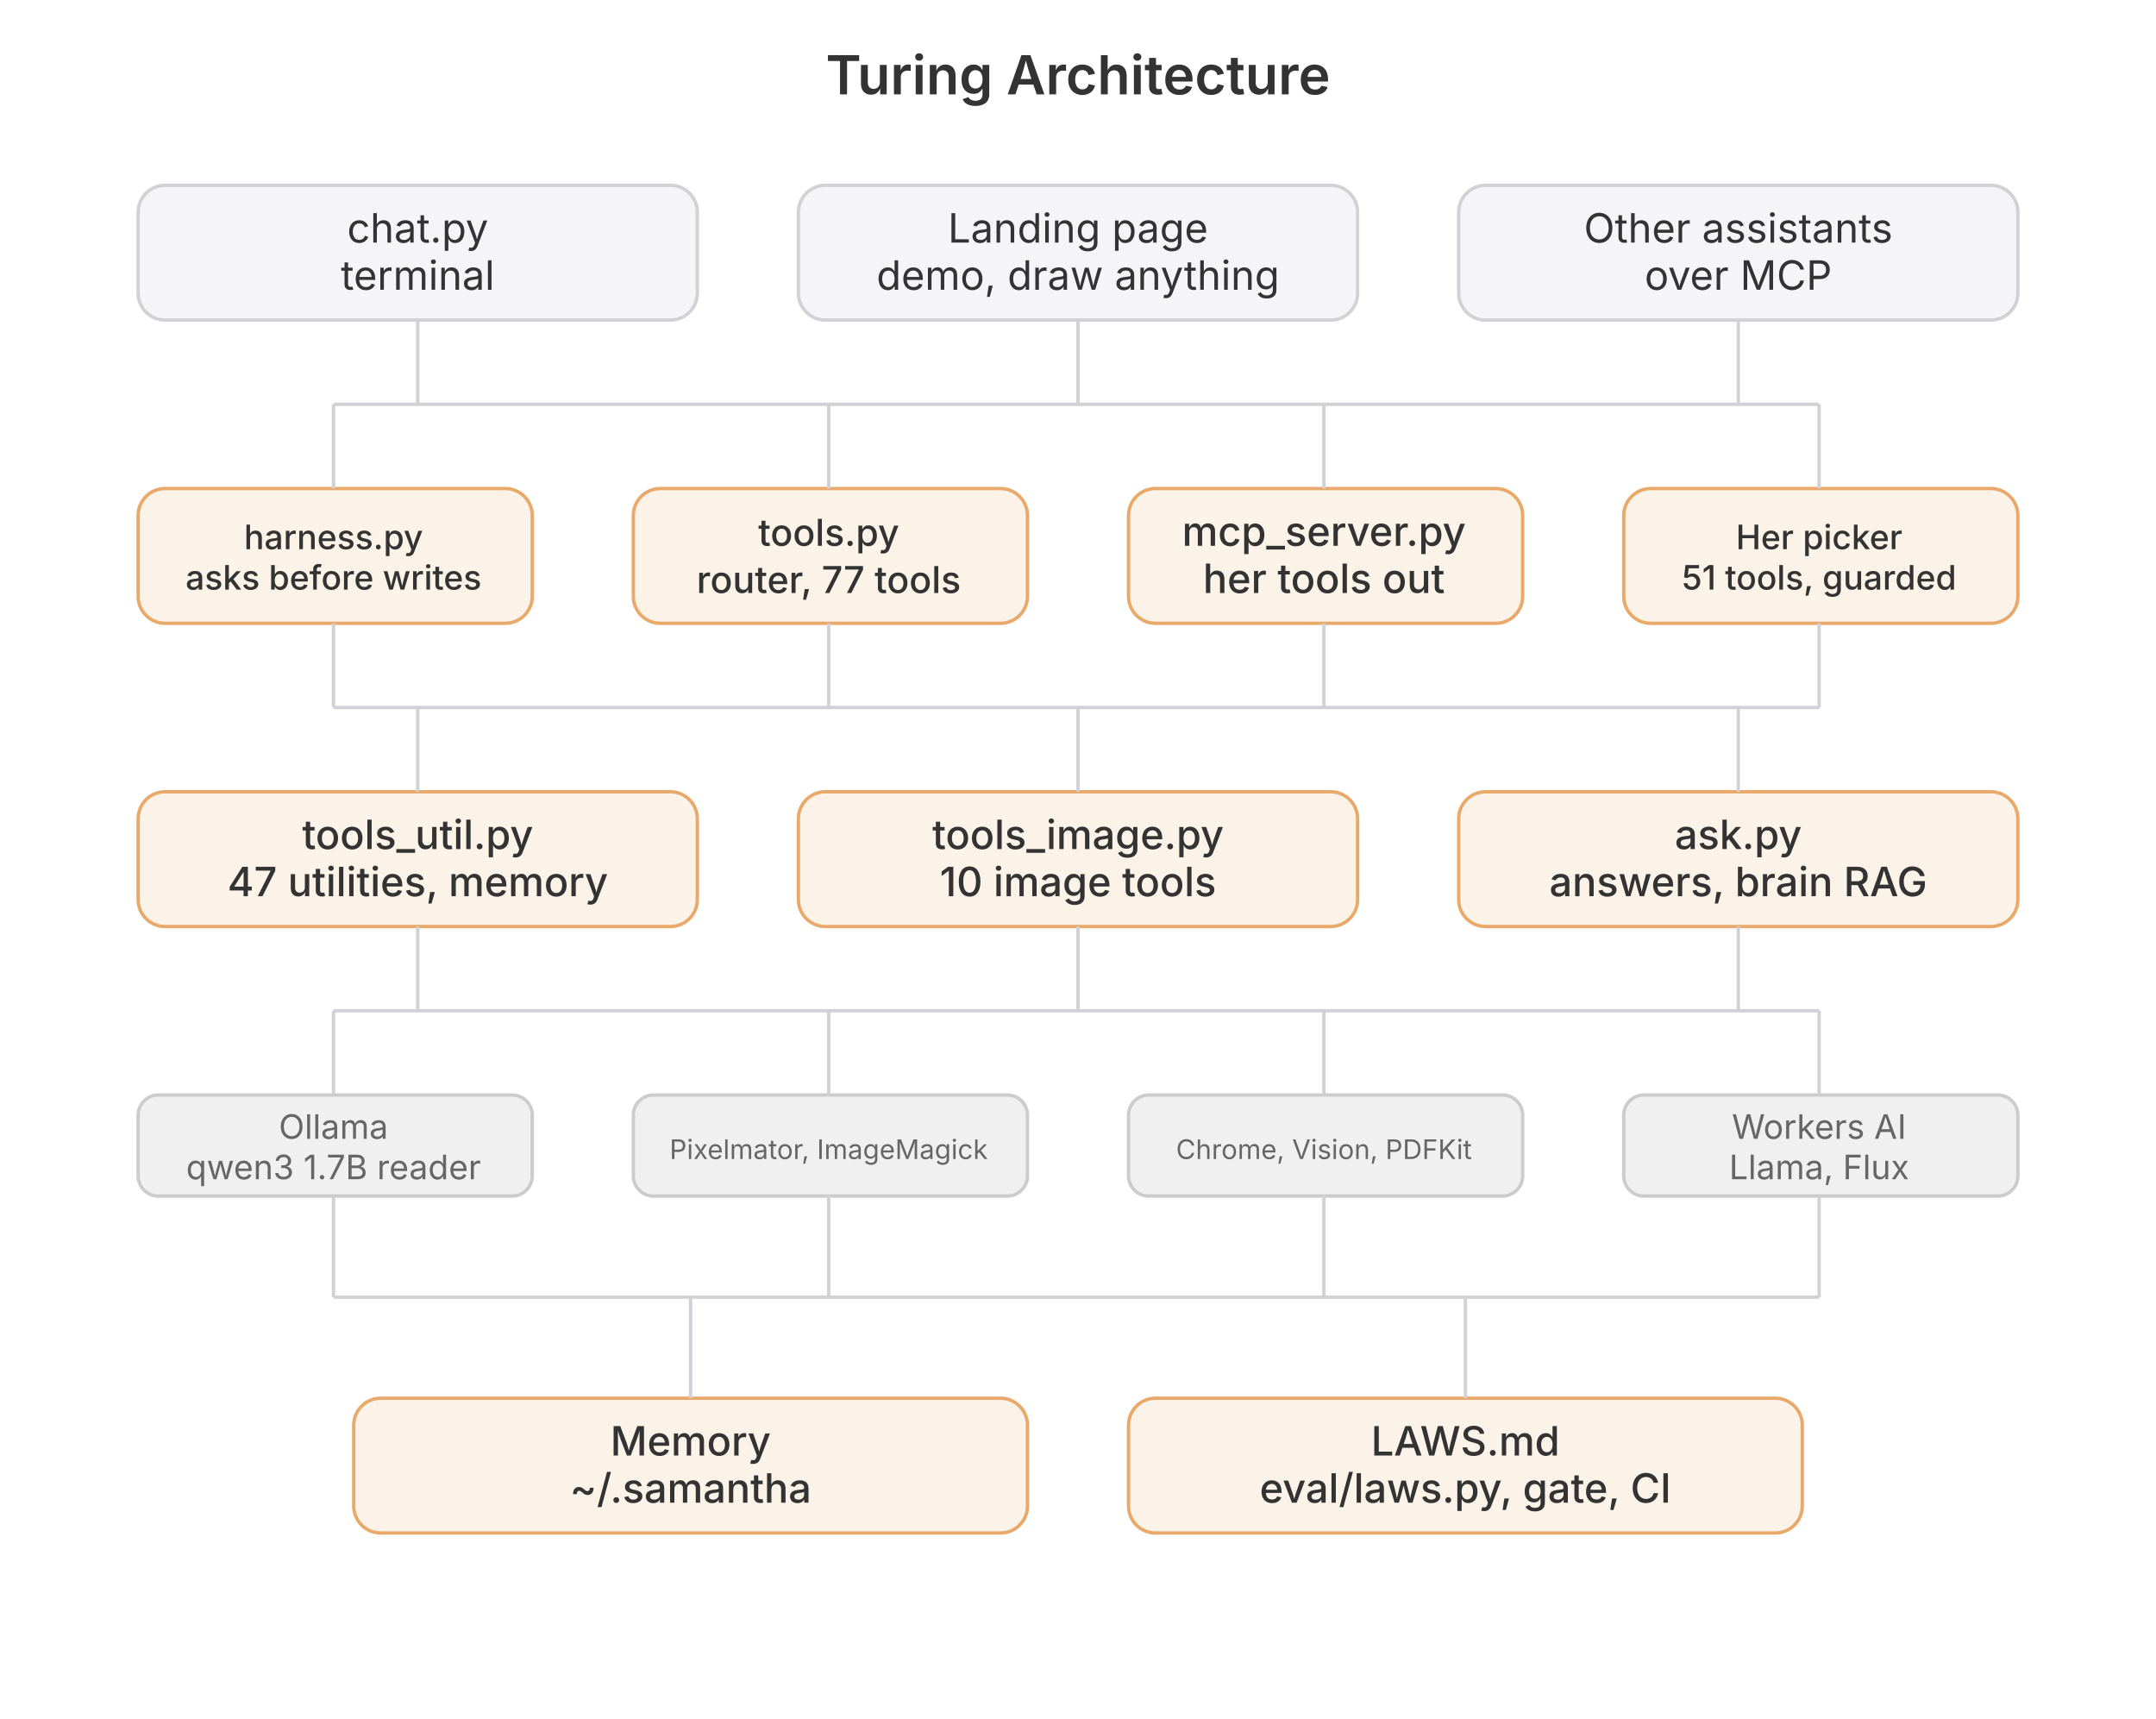
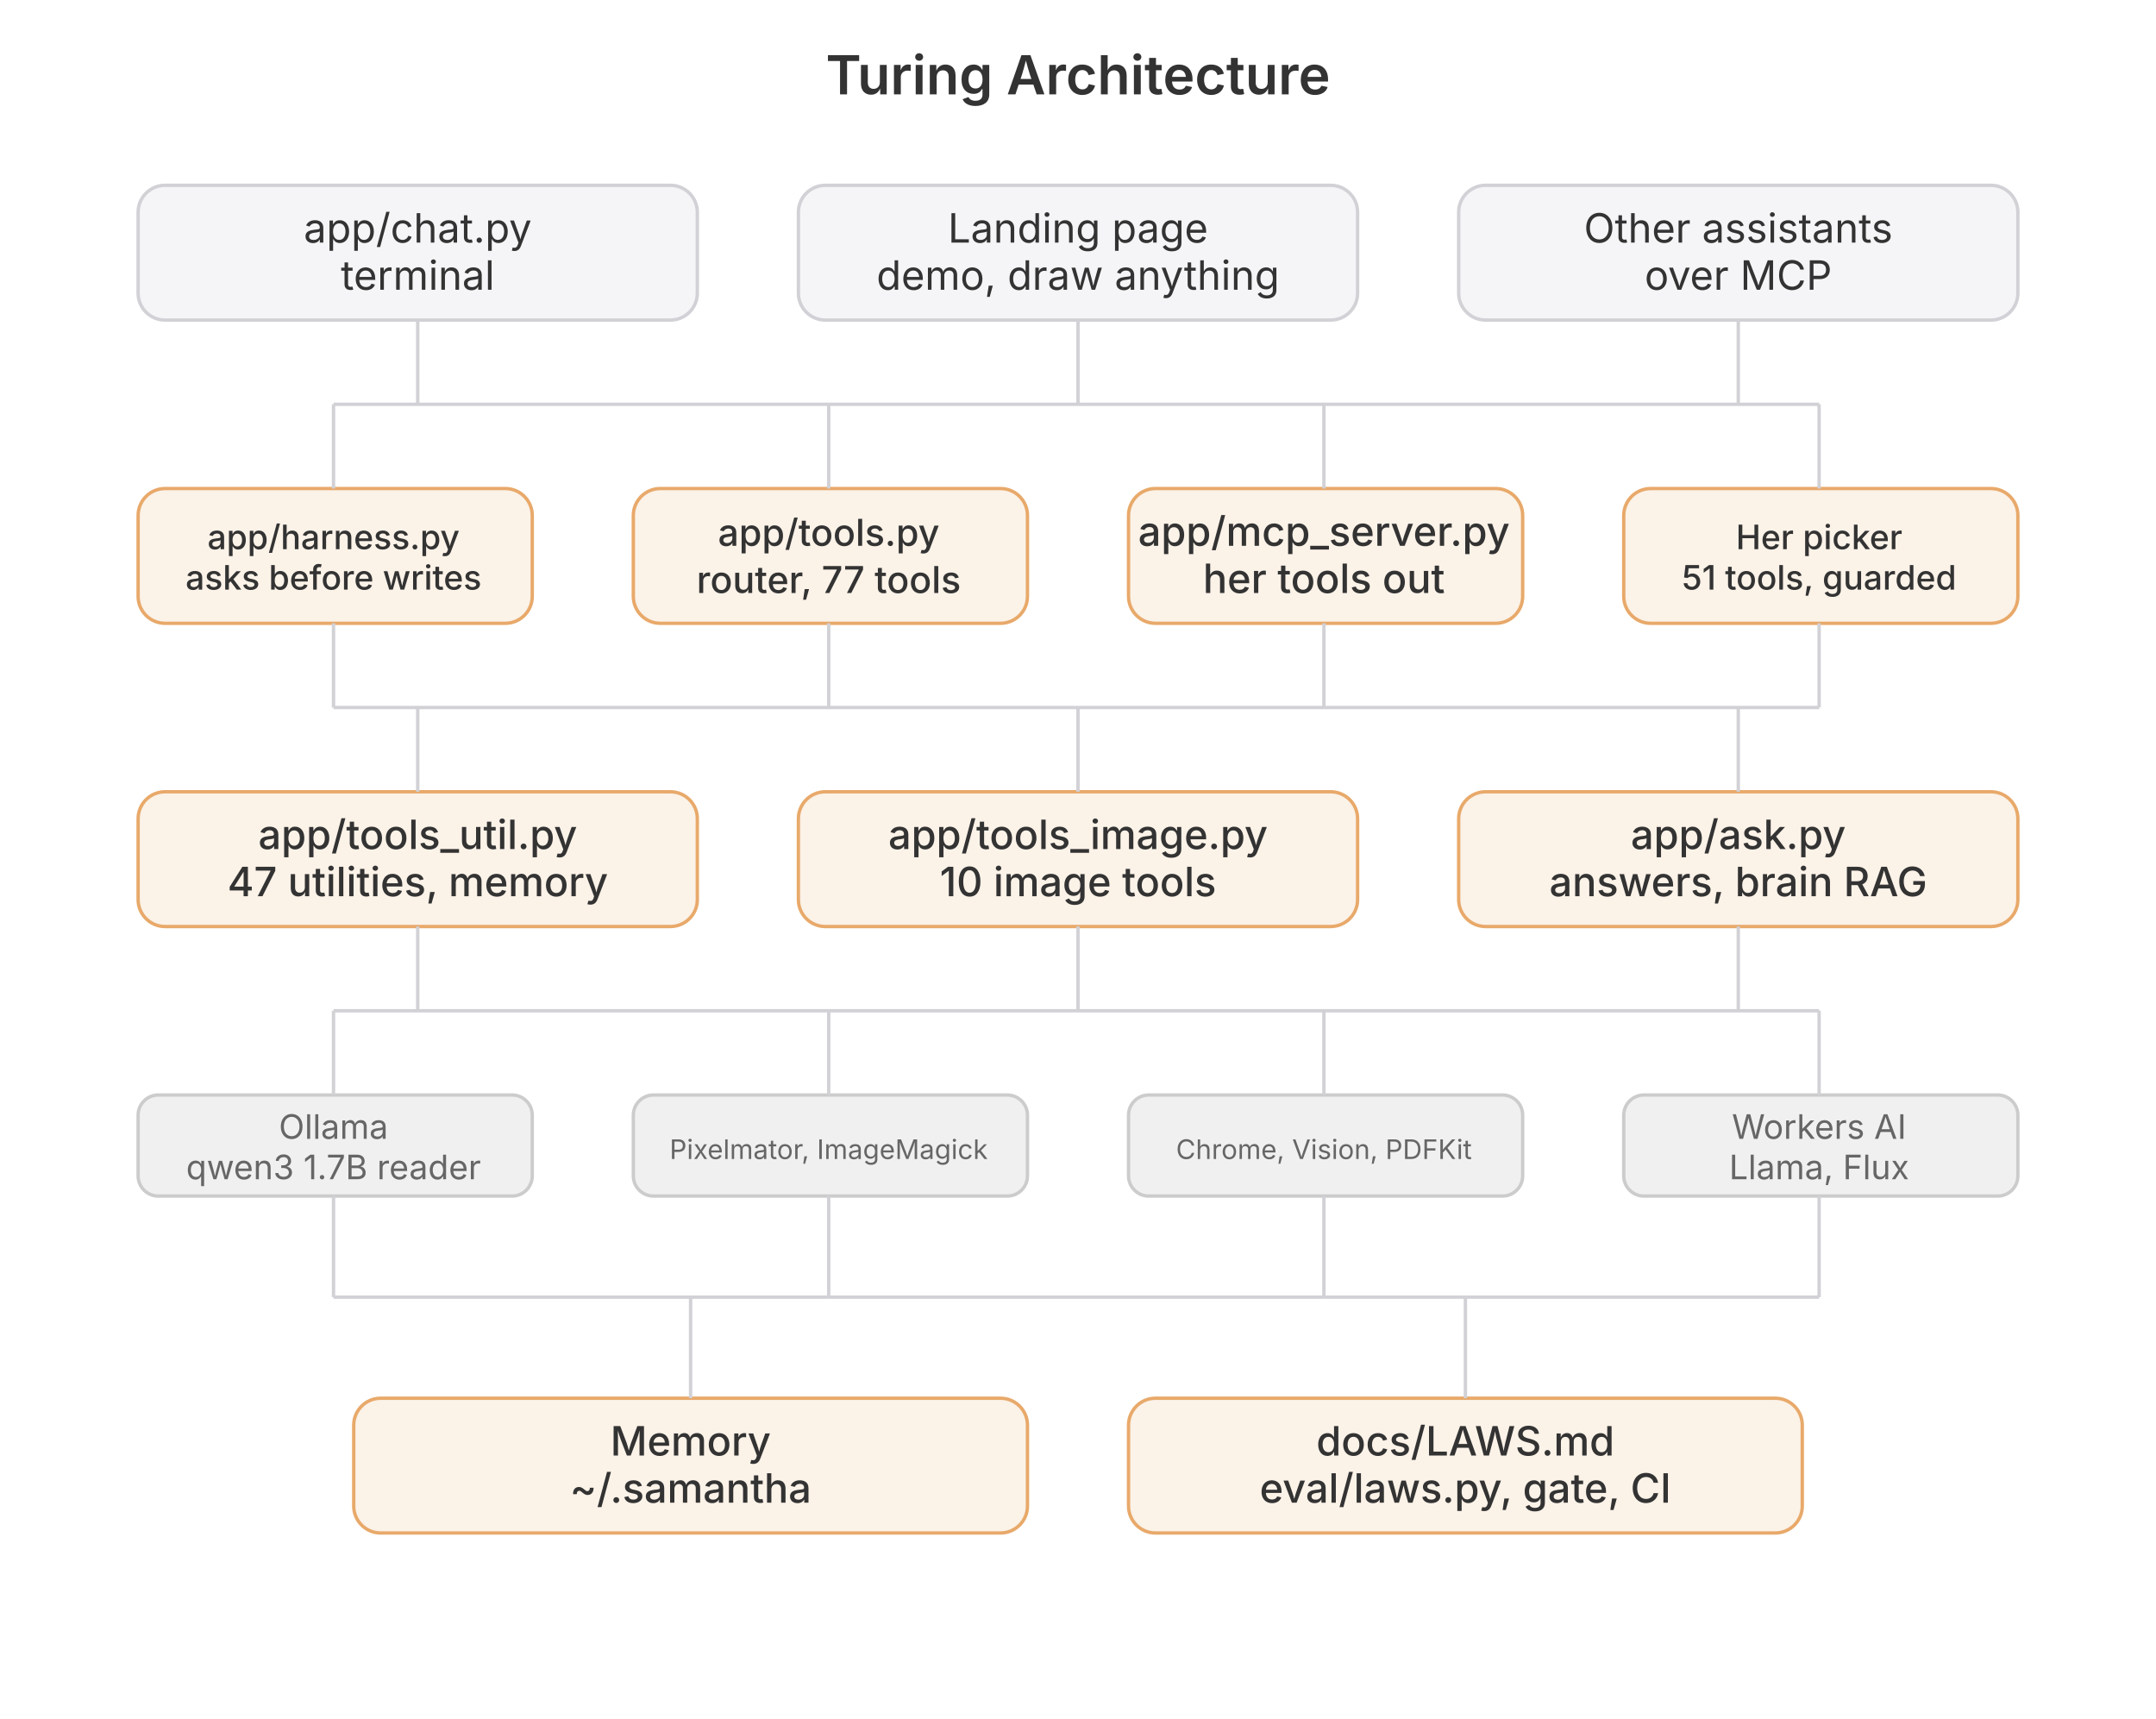
<svg xmlns="http://www.w3.org/2000/svg" width="640" height="510" style="background:#fff;font-family:-apple-system,BlinkMacSystemFont,sans-serif" viewBox="0 0 640 510">
  <text x="320" y="28" fill="#333" font-size="16" font-weight="600" text-anchor="middle">Turing Architecture</text>
  <rect width="166" height="40" x="41" y="55" fill="#f5f5f7" stroke="#d1d1d6" rx="8" />
-   <text x="124" y="72" fill="#333" font-size="12" text-anchor="middle">chat.py</text>
+   <text x="124" y="72" fill="#333" font-size="12" text-anchor="middle">app/chat.py</text>
  <text x="124" y="86" fill="#333" font-size="12" text-anchor="middle">terminal</text>
  <rect width="166" height="40" x="237" y="55" fill="#f5f5f7" stroke="#d1d1d6" rx="8" />
  <text x="320" y="72" fill="#333" font-size="12" text-anchor="middle">Landing page</text>
  <text x="320" y="86" fill="#333" font-size="12" text-anchor="middle">demo, draw anything</text>
  <rect width="166" height="40" x="433" y="55" fill="#f5f5f7" stroke="#d1d1d6" rx="8" />
  <text x="516" y="72" fill="#333" font-size="12" text-anchor="middle">Other assistants</text>
  <text x="516" y="86" fill="#333" font-size="12" text-anchor="middle">over MCP</text>
  <rect width="117" height="40" x="41" y="145" fill="#E8A96A" fill-opacity=".15" stroke="#E8A96A" rx="8" />
-   <text x="99" y="163" fill="#333" font-size="10" font-weight="500" text-anchor="middle">harness.py</text>
+   <text x="99" y="163" fill="#333" font-size="10" font-weight="500" text-anchor="middle">app/harness.py</text>
  <text x="99" y="175" fill="#333" font-size="10" font-weight="500" text-anchor="middle">asks before writes</text>
  <rect width="117" height="40" x="188" y="145" fill="#E8A96A" fill-opacity=".15" stroke="#E8A96A" rx="8" />
-   <text x="246" y="162" fill="#333" font-size="11" font-weight="500" text-anchor="middle">tools.py</text>
+   <text x="246" y="162" fill="#333" font-size="11" font-weight="500" text-anchor="middle">app/tools.py</text>
  <text x="246" y="176" fill="#333" font-size="11" font-weight="500" text-anchor="middle">router, 77 tools</text>
  <rect width="117" height="40" x="335" y="145" fill="#E8A96A" fill-opacity=".15" stroke="#E8A96A" rx="8" />
-   <text x="393" y="162" fill="#333" font-size="12" font-weight="500" text-anchor="middle">mcp_server.py</text>
+   <text x="393" y="162" fill="#333" font-size="12" font-weight="500" text-anchor="middle">app/mcp_server.py</text>
  <text x="393" y="176" fill="#333" font-size="12" font-weight="500" text-anchor="middle">her tools out</text>
  <rect width="117" height="40" x="482" y="145" fill="#E8A96A" fill-opacity=".15" stroke="#E8A96A" rx="8" />
  <text x="540" y="163" fill="#333" font-size="10" font-weight="500" text-anchor="middle">Her picker</text>
  <text x="540" y="175" fill="#333" font-size="10" font-weight="500" text-anchor="middle">51 tools, guarded</text>
  <rect width="166" height="40" x="41" y="235" fill="#E8A96A" fill-opacity=".15" stroke="#E8A96A" rx="8" />
-   <text x="124" y="252" fill="#333" font-size="12" font-weight="500" text-anchor="middle">tools_util.py</text>
+   <text x="124" y="252" fill="#333" font-size="12" font-weight="500" text-anchor="middle">app/tools_util.py</text>
  <text x="124" y="266" fill="#333" font-size="12" font-weight="500" text-anchor="middle">47 utilities, memory</text>
  <rect width="166" height="40" x="237" y="235" fill="#E8A96A" fill-opacity=".15" stroke="#E8A96A" rx="8" />
-   <text x="320" y="252" fill="#333" font-size="12" font-weight="500" text-anchor="middle">tools_image.py</text>
+   <text x="320" y="252" fill="#333" font-size="12" font-weight="500" text-anchor="middle">app/tools_image.py</text>
  <text x="320" y="266" fill="#333" font-size="12" font-weight="500" text-anchor="middle">10 image tools</text>
  <rect width="166" height="40" x="433" y="235" fill="#E8A96A" fill-opacity=".15" stroke="#E8A96A" rx="8" />
-   <text x="516" y="252" fill="#333" font-size="12" font-weight="500" text-anchor="middle">ask.py</text>
+   <text x="516" y="252" fill="#333" font-size="12" font-weight="500" text-anchor="middle">app/ask.py</text>
  <text x="516" y="266" fill="#333" font-size="12" font-weight="500" text-anchor="middle">answers, brain RAG</text>
  <rect width="117" height="30" x="41" y="325" fill="#f0f0f0" stroke="#ccc" rx="6" />
  <text x="99" y="338" fill="#666" font-size="10" text-anchor="middle">Ollama</text>
  <text x="99" y="350" fill="#666" font-size="10" text-anchor="middle">qwen3 1.7B reader</text>
  <rect width="117" height="30" x="188" y="325" fill="#f0f0f0" stroke="#ccc" rx="6" />
  <text x="246" y="344" fill="#666" font-size="8" text-anchor="middle">Pixelmator, ImageMagick</text>
  <rect width="117" height="30" x="335" y="325" fill="#f0f0f0" stroke="#ccc" rx="6" />
  <text x="393" y="344" fill="#666" font-size="8" text-anchor="middle">Chrome, Vision, PDFKit</text>
  <rect width="117" height="30" x="482" y="325" fill="#f0f0f0" stroke="#ccc" rx="6" />
  <text x="540" y="338" fill="#666" font-size="10" text-anchor="middle">Workers AI</text>
  <text x="540" y="350" fill="#666" font-size="10" text-anchor="middle">Llama, Flux</text>
  <rect width="200" height="40" x="105" y="415" fill="#E8A96A" fill-opacity=".15" stroke="#E8A96A" rx="8" />
  <text x="205" y="432" fill="#333" font-size="12" font-weight="500" text-anchor="middle">Memory</text>
  <text x="205" y="446" fill="#333" font-size="12" font-weight="500" text-anchor="middle">~/.samantha</text>
  <rect width="200" height="40" x="335" y="415" fill="#E8A96A" fill-opacity=".15" stroke="#E8A96A" rx="8" />
-   <text x="435" y="432" fill="#333" font-size="12" font-weight="500" text-anchor="middle">LAWS.md</text>
+   <text x="435" y="432" fill="#333" font-size="12" font-weight="500" text-anchor="middle">docs/LAWS.md</text>
  <text x="435" y="446" fill="#333" font-size="12" font-weight="500" text-anchor="middle">eval/laws.py, gate, CI</text>
  <path stroke="#d1d1d6" fill="none" d="M124 95v25M320 95v25M516 95v25M124 120H516M99 120v25M246 120v25M393 120v25M540 120v25M99 120H540M99 185v25M246 185v25M393 185v25M540 185v25M99 210H540M124 210v25M320 210v25M516 210v25M124 210H516M124 275v25M320 275v25M516 275v25M124 300H516M99 300v25M246 300v25M393 300v25M540 300v25M99 300H540M99 355v30M246 355v30M393 355v30M540 355v30M99 385H540M205 385v30M435 385v30M205 385H435" />
</svg>
